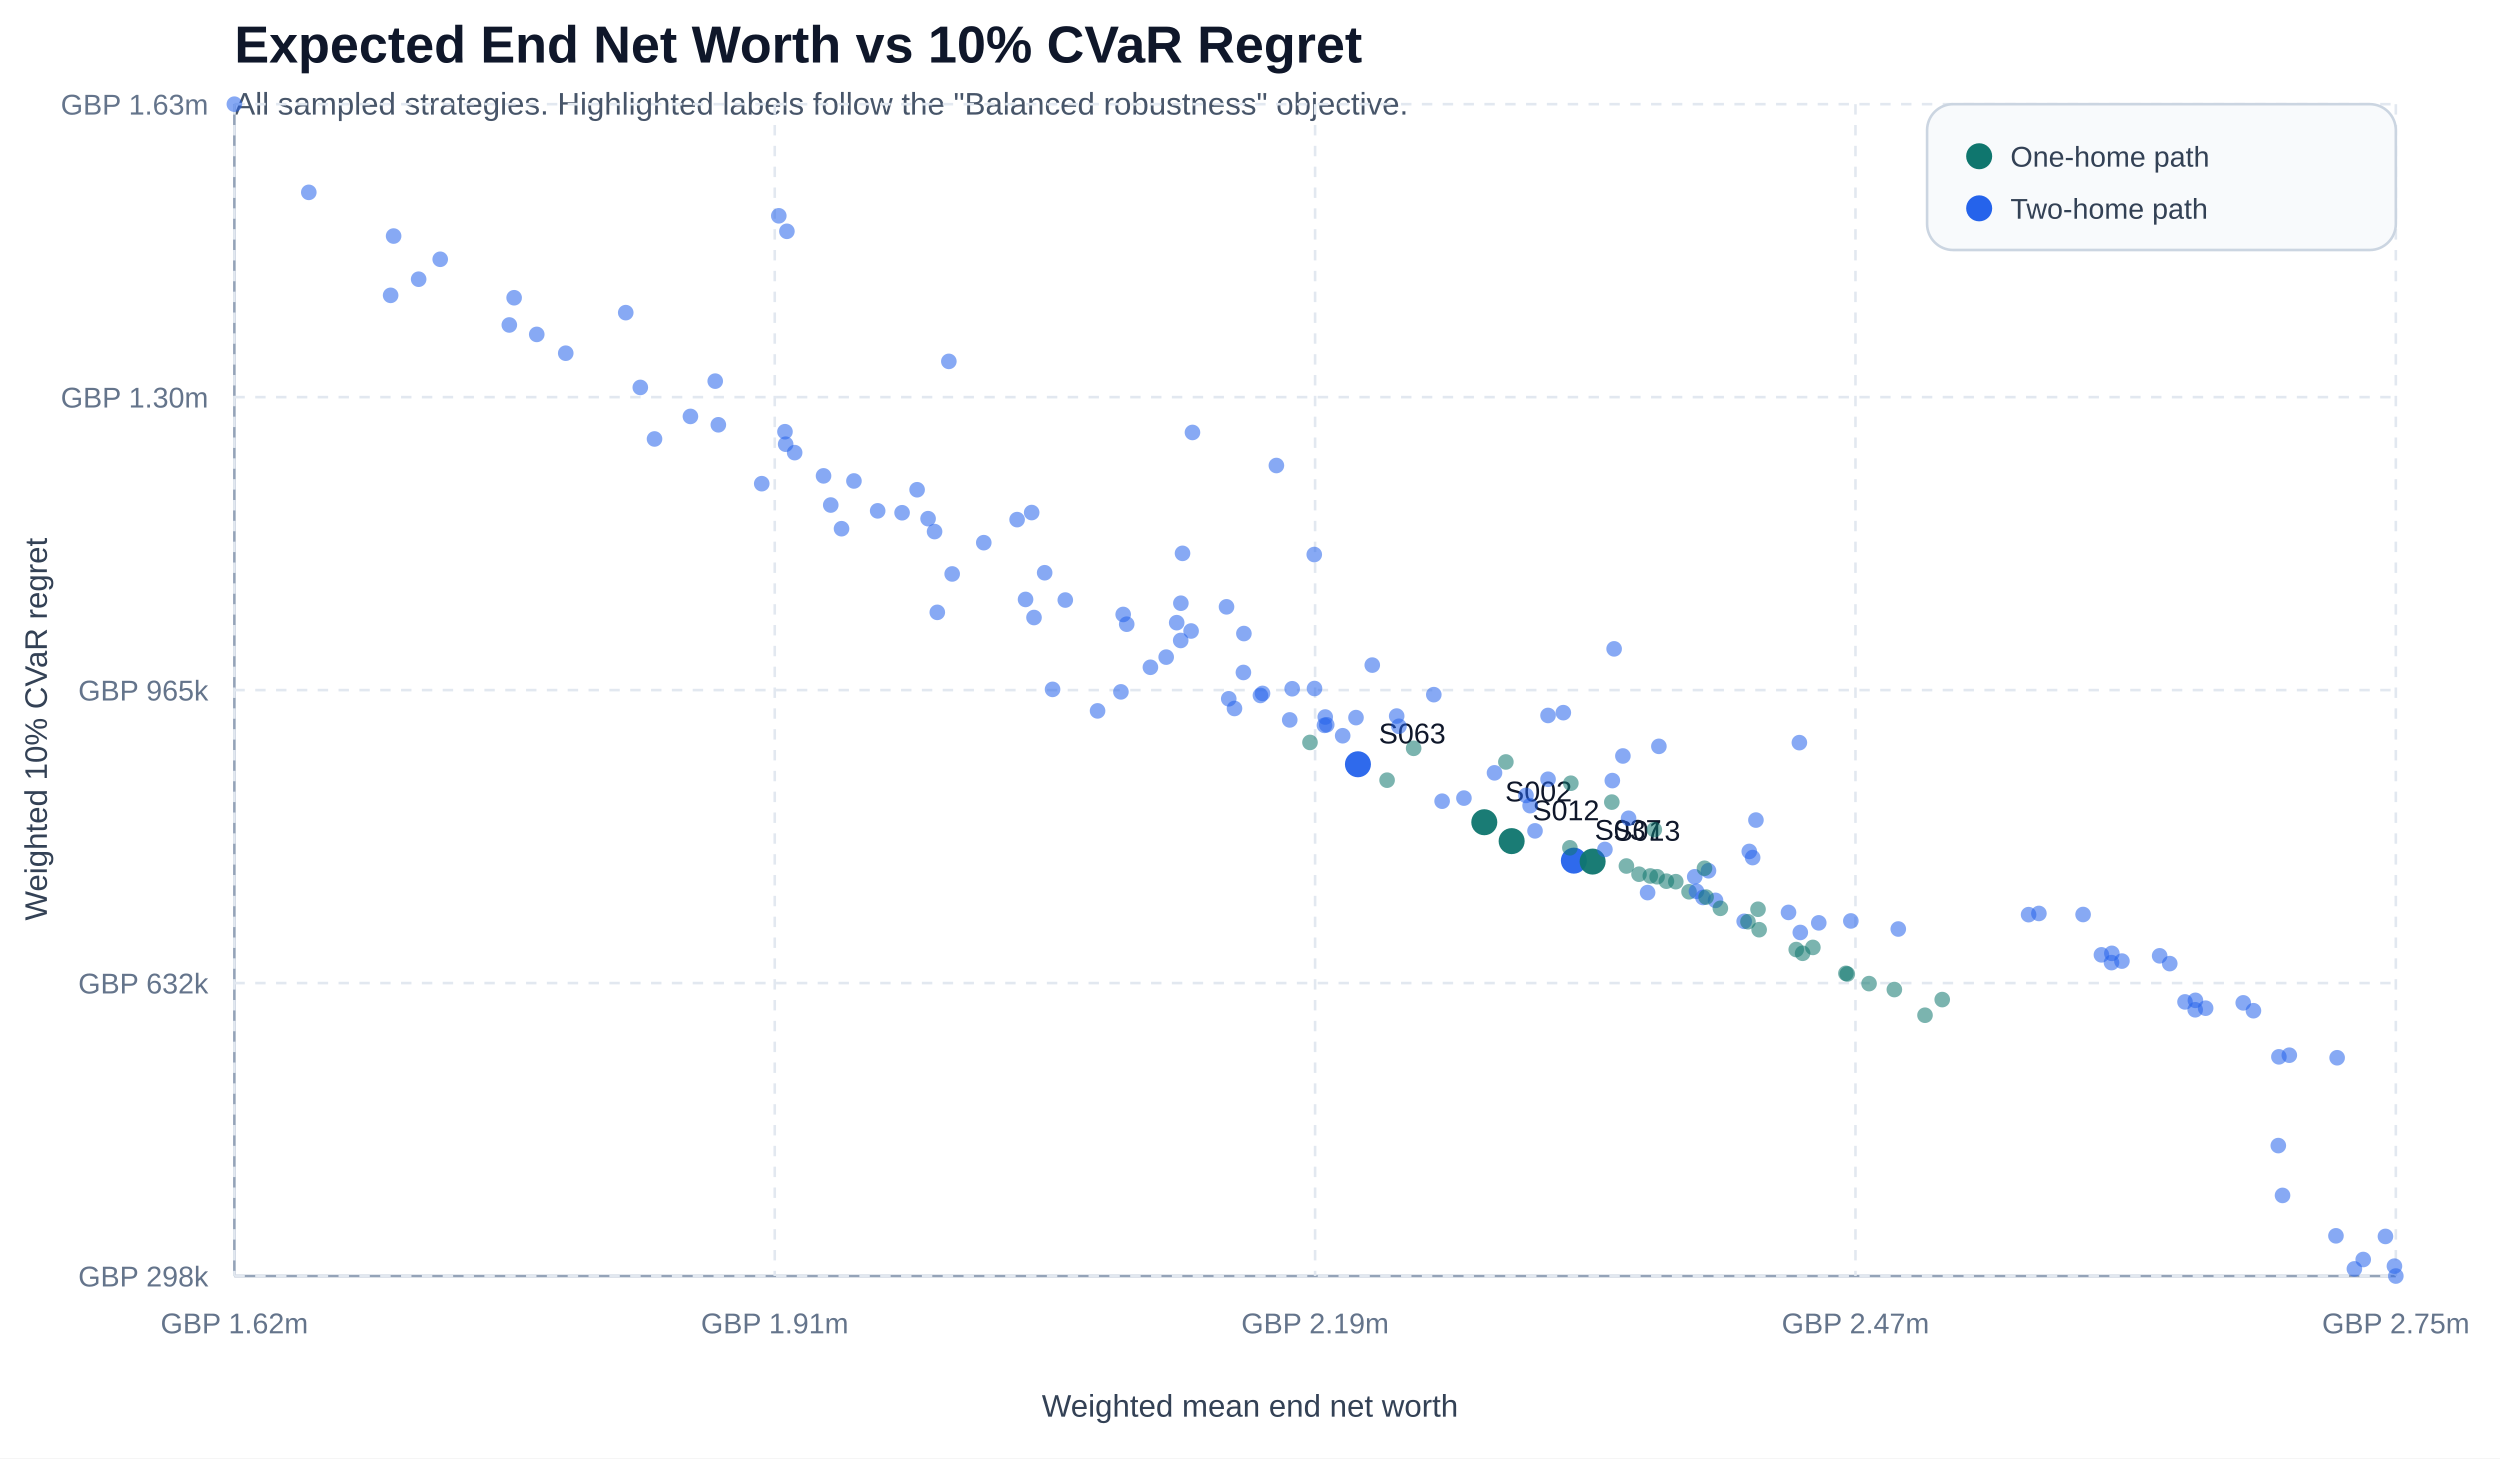
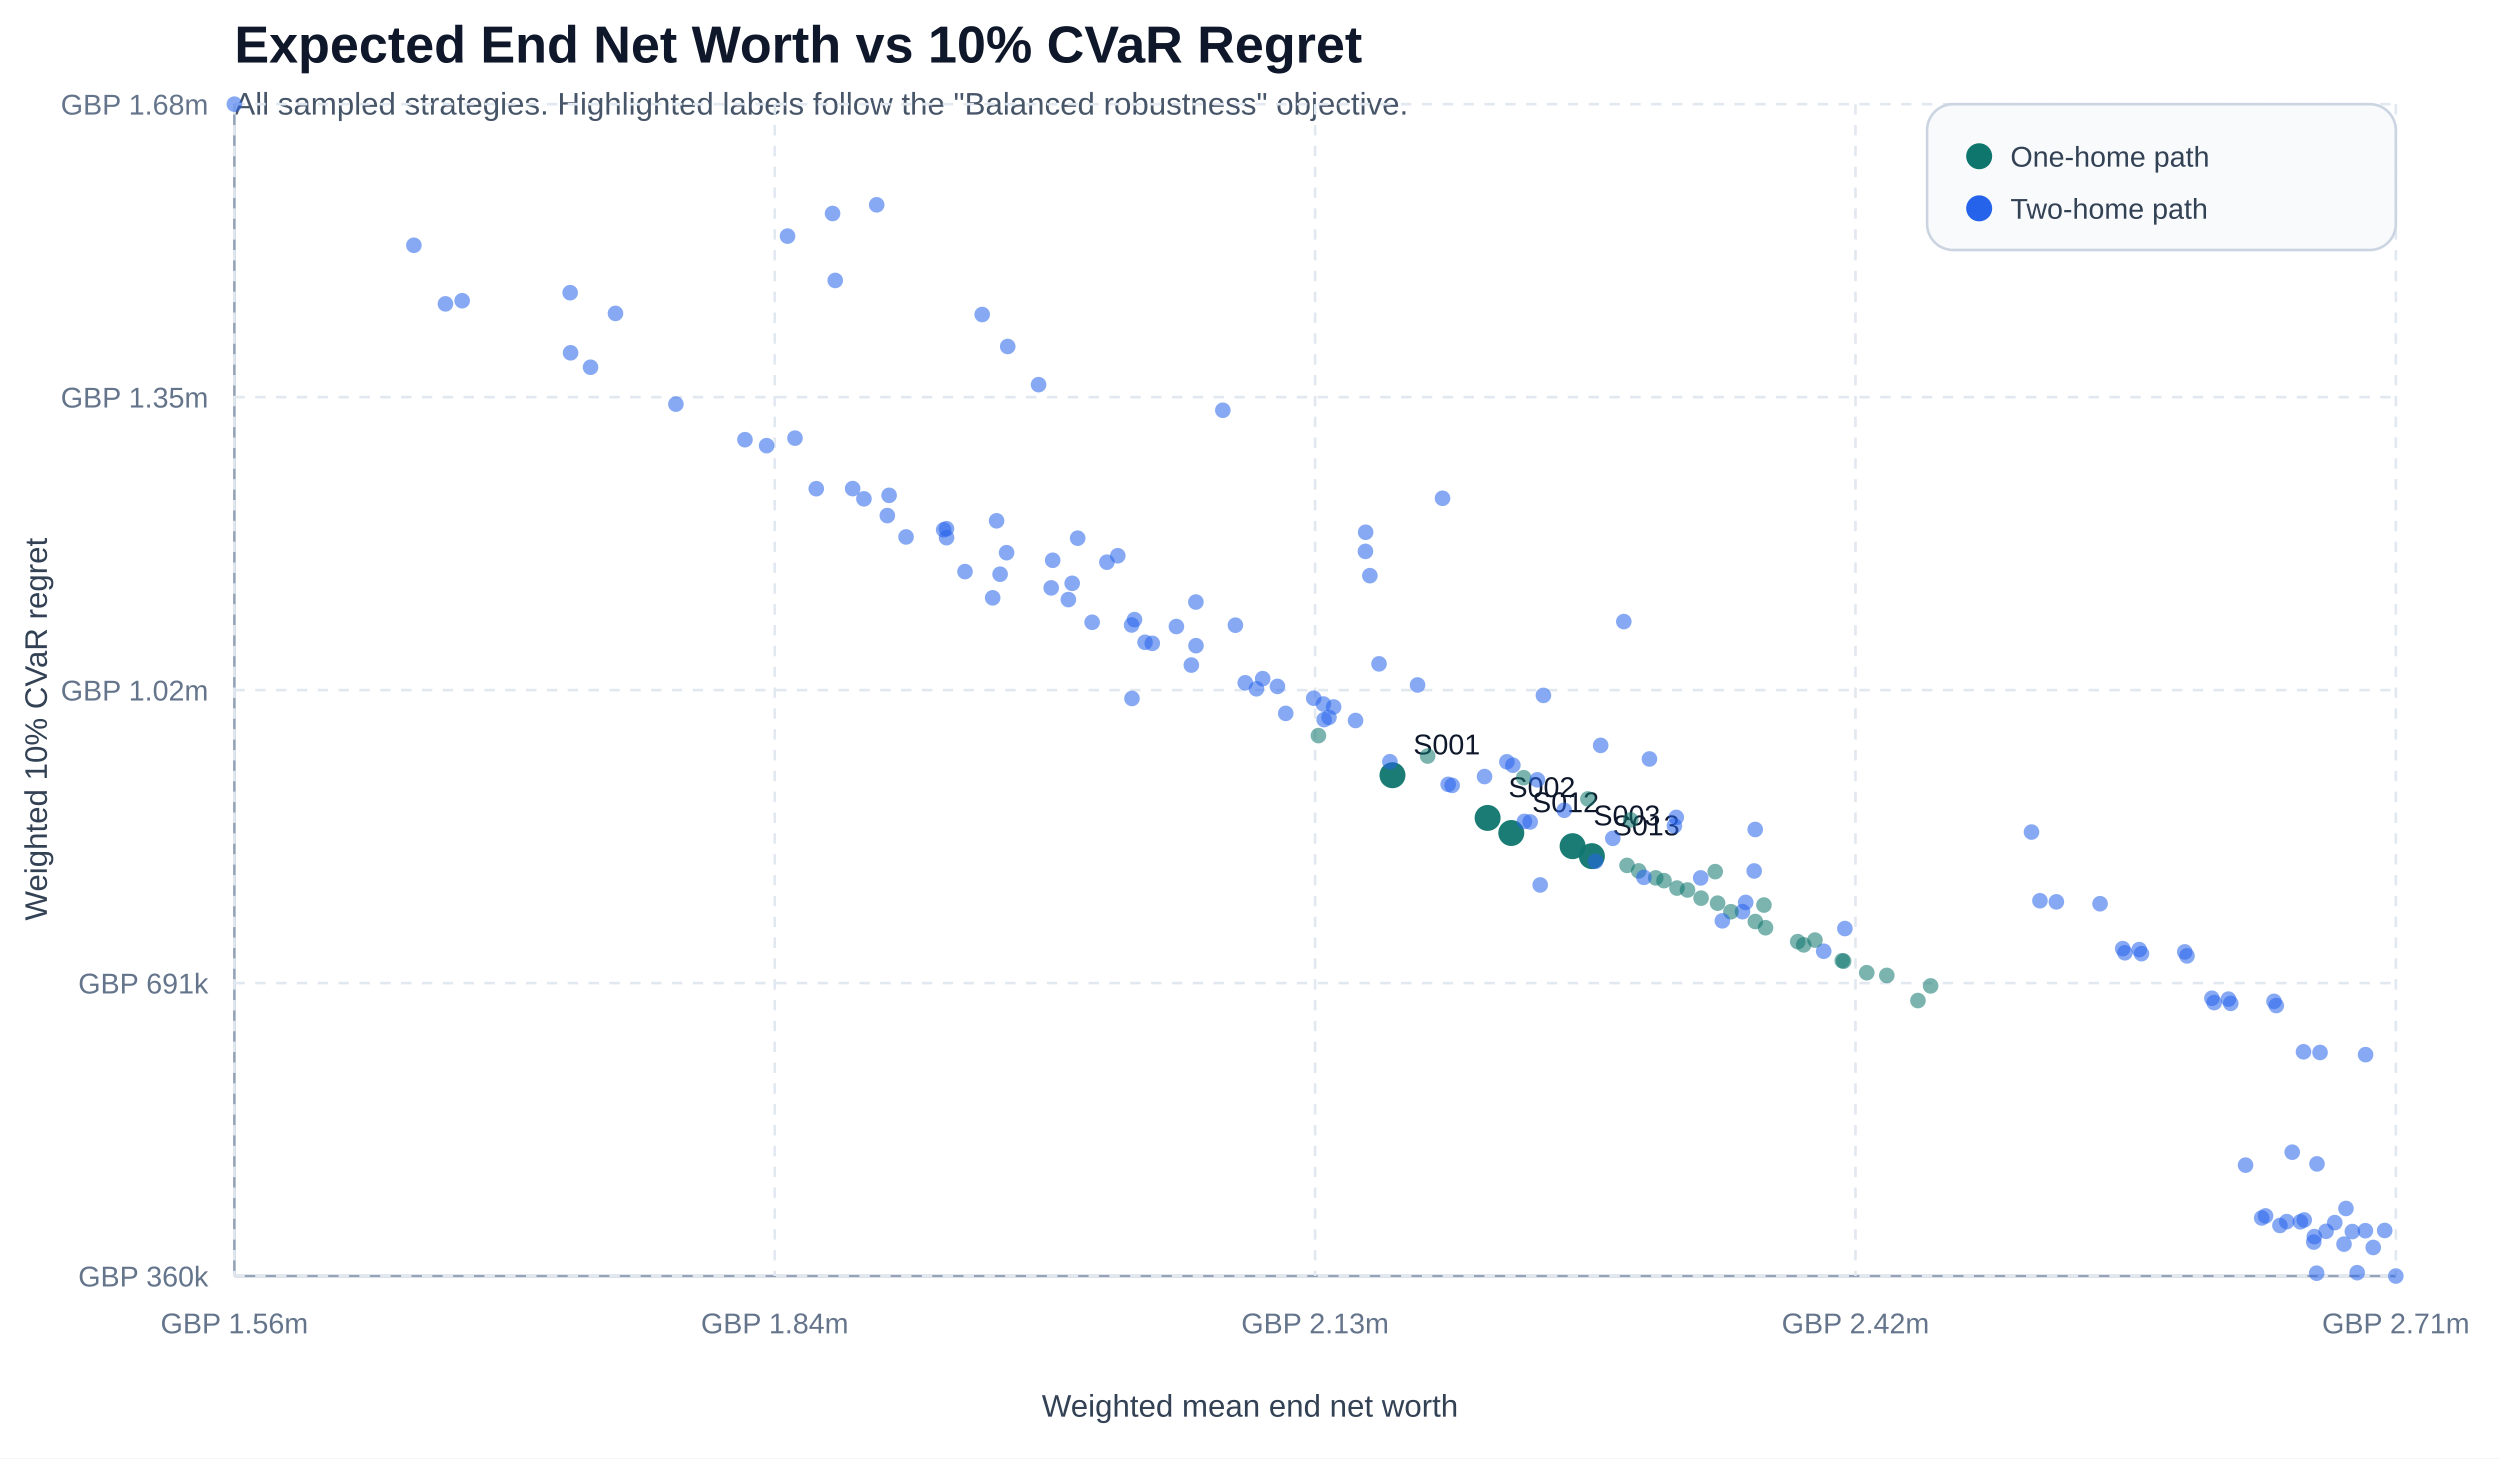
<svg xmlns="http://www.w3.org/2000/svg" width="960" height="560" viewBox="0 0 960 560">
  <rect width="960" height="560" fill="#ffffff" />
  <text x="90" y="24" font-size="20" font-family="Arial, sans-serif" font-weight="700" fill="#0f172a">Expected End Net Worth vs 10% CVaR Regret</text>
  <text x="90" y="44" font-size="12" font-family="Arial, sans-serif" fill="#475569">All sampled strategies. Highlighted labels follow the "Balanced robustness" objective.</text>
  <line x1="90" y1="490" x2="920" y2="490" stroke="#94a3b8" />
  <line x1="90" y1="40" x2="90" y2="490" stroke="#94a3b8" />
  <line x1="90" y1="40" x2="90" y2="490" stroke="#e2e8f0" stroke-dasharray="4 4" />
  <line x1="90" y1="490" x2="920" y2="490" stroke="#e2e8f0" stroke-dasharray="4 4" />
-   <text x="90" y="512" text-anchor="middle" font-size="11" font-family="Arial, sans-serif" fill="#64748b">GBP 1.62m</text>
-   <text x="80" y="494" text-anchor="end" font-size="11" font-family="Arial, sans-serif" fill="#64748b">GBP 298k</text>
+   <text x="90" y="512" text-anchor="middle" font-size="11" font-family="Arial, sans-serif" fill="#64748b">GBP 1.56m</text>
+   <text x="80" y="494" text-anchor="end" font-size="11" font-family="Arial, sans-serif" fill="#64748b">GBP 360k</text>
  <line x1="297.5" y1="40" x2="297.5" y2="490" stroke="#e2e8f0" stroke-dasharray="4 4" />
  <line x1="90" y1="377.5" x2="920" y2="377.5" stroke="#e2e8f0" stroke-dasharray="4 4" />
-   <text x="297.5" y="512" text-anchor="middle" font-size="11" font-family="Arial, sans-serif" fill="#64748b">GBP 1.91m</text>
-   <text x="80" y="381.5" text-anchor="end" font-size="11" font-family="Arial, sans-serif" fill="#64748b">GBP 632k</text>
+   <text x="297.5" y="512" text-anchor="middle" font-size="11" font-family="Arial, sans-serif" fill="#64748b">GBP 1.84m</text>
+   <text x="80" y="381.5" text-anchor="end" font-size="11" font-family="Arial, sans-serif" fill="#64748b">GBP 691k</text>
  <line x1="505" y1="40" x2="505" y2="490" stroke="#e2e8f0" stroke-dasharray="4 4" />
  <line x1="90" y1="265" x2="920" y2="265" stroke="#e2e8f0" stroke-dasharray="4 4" />
-   <text x="505" y="512" text-anchor="middle" font-size="11" font-family="Arial, sans-serif" fill="#64748b">GBP 2.19m</text>
-   <text x="80" y="269" text-anchor="end" font-size="11" font-family="Arial, sans-serif" fill="#64748b">GBP 965k</text>
+   <text x="505" y="512" text-anchor="middle" font-size="11" font-family="Arial, sans-serif" fill="#64748b">GBP 2.13m</text>
+   <text x="80" y="269" text-anchor="end" font-size="11" font-family="Arial, sans-serif" fill="#64748b">GBP 1.02m</text>
  <line x1="712.5" y1="40" x2="712.5" y2="490" stroke="#e2e8f0" stroke-dasharray="4 4" />
  <line x1="90" y1="152.5" x2="920" y2="152.5" stroke="#e2e8f0" stroke-dasharray="4 4" />
-   <text x="712.5" y="512" text-anchor="middle" font-size="11" font-family="Arial, sans-serif" fill="#64748b">GBP 2.47m</text>
-   <text x="80" y="156.5" text-anchor="end" font-size="11" font-family="Arial, sans-serif" fill="#64748b">GBP 1.30m</text>
+   <text x="712.5" y="512" text-anchor="middle" font-size="11" font-family="Arial, sans-serif" fill="#64748b">GBP 2.42m</text>
+   <text x="80" y="156.5" text-anchor="end" font-size="11" font-family="Arial, sans-serif" fill="#64748b">GBP 1.35m</text>
  <line x1="920" y1="40" x2="920" y2="490" stroke="#e2e8f0" stroke-dasharray="4 4" />
  <line x1="90" y1="40" x2="920" y2="40" stroke="#e2e8f0" stroke-dasharray="4 4" />
-   <text x="920" y="512" text-anchor="middle" font-size="11" font-family="Arial, sans-serif" fill="#64748b">GBP 2.75m</text>
-   <text x="80" y="44" text-anchor="end" font-size="11" font-family="Arial, sans-serif" fill="#64748b">GBP 1.63m</text>
+   <text x="920" y="512" text-anchor="middle" font-size="11" font-family="Arial, sans-serif" fill="#64748b">GBP 2.71m</text>
+   <text x="80" y="44" text-anchor="end" font-size="11" font-family="Arial, sans-serif" fill="#64748b">GBP 1.68m</text>
  <polyline points="920,490" fill="none" stroke="#0f766e" stroke-width="2.5" />
-   <circle cx="604.365" cy="330.486" r="5" fill="#2563eb" opacity="0.95" />
-   <text x="612.365" y="322.486" font-size="11" font-family="Arial, sans-serif" fill="#0f172a">S037</text>
-   <circle cx="580.471" cy="322.987" r="5" fill="#0f766e" opacity="0.95" />
-   <text x="588.471" y="314.987" font-size="11" font-family="Arial, sans-serif" fill="#0f172a">S012</text>
-   <circle cx="569.971" cy="315.737" r="5" fill="#0f766e" opacity="0.95" />
-   <text x="577.971" y="307.737" font-size="11" font-family="Arial, sans-serif" fill="#0f172a">S002</text>
-   <circle cx="611.567" cy="330.846" r="5" fill="#0f766e" opacity="0.95" />
-   <text x="619.567" y="322.846" font-size="11" font-family="Arial, sans-serif" fill="#0f172a">S013</text>
-   <circle cx="521.448" cy="293.479" r="5" fill="#2563eb" opacity="0.95" />
-   <text x="529.448" y="285.479" font-size="11" font-family="Arial, sans-serif" fill="#0f172a">S063</text>
-   <circle cx="553.772" cy="307.658" r="3" fill="#2563eb" opacity="0.55" />
-   <circle cx="602.838" cy="325.559" r="3" fill="#0f766e" opacity="0.55" />
-   <circle cx="532.641" cy="299.59" r="3" fill="#0f766e" opacity="0.55" />
-   <circle cx="474.043" cy="272.061" r="3" fill="#2563eb" opacity="0.55" />
-   <circle cx="503.035" cy="285.094" r="3" fill="#0f766e" opacity="0.55" />
-   <circle cx="624.539" cy="332.55" r="3" fill="#0f766e" opacity="0.55" />
-   <circle cx="629.381" cy="335.695" r="3" fill="#0f766e" opacity="0.55" />
-   <circle cx="471.839" cy="268.334" r="3" fill="#2563eb" opacity="0.55" />
-   <circle cx="441.756" cy="256.234" r="3" fill="#2563eb" opacity="0.55" />
-   <circle cx="542.838" cy="287.357" r="3" fill="#0f766e" opacity="0.55" />
-   <circle cx="397.058" cy="237.127" r="3" fill="#2563eb" opacity="0.55" />
-   <circle cx="632.675" cy="342.753" r="3" fill="#2563eb" opacity="0.55" />
-   <circle cx="633.715" cy="336.374" r="3" fill="#0f766e" opacity="0.55" />
-   <circle cx="550.579" cy="266.746" r="3" fill="#2563eb" opacity="0.55" />
-   <circle cx="562.148" cy="306.469" r="3" fill="#2563eb" opacity="0.55" />
-   <circle cx="526.948" cy="255.401" r="3" fill="#2563eb" opacity="0.55" />
-   <circle cx="365.635" cy="220.396" r="3" fill="#2563eb" opacity="0.55" />
-   <circle cx="393.81" cy="230.185" r="3" fill="#2563eb" opacity="0.55" />
-   <circle cx="636.322" cy="336.673" r="3" fill="#0f766e" opacity="0.55" />
-   <circle cx="578.255" cy="292.591" r="3" fill="#0f766e" opacity="0.55" />
-   <circle cx="477.469" cy="258.229" r="3" fill="#2563eb" opacity="0.55" />
-   <circle cx="323.146" cy="203.022" r="3" fill="#2563eb" opacity="0.55" />
-   <circle cx="509.466" cy="278.325" r="3" fill="#2563eb" opacity="0.55" />
-   <circle cx="639.897" cy="338.375" r="3" fill="#0f766e" opacity="0.55" />
-   <circle cx="484.006" cy="267.049" r="3" fill="#2563eb" opacity="0.55" />
-   <circle cx="669.764" cy="353.785" r="3" fill="#2563eb" opacity="0.55" />
-   <circle cx="430.434" cy="265.676" r="3" fill="#2563eb" opacity="0.55" />
-   <circle cx="594.448" cy="299.229" r="3" fill="#2563eb" opacity="0.55" />
-   <circle cx="401.15" cy="219.935" r="3" fill="#2563eb" opacity="0.55" />
-   <circle cx="589.446" cy="319.05" r="3" fill="#2563eb" opacity="0.55" />
-   <circle cx="587.555" cy="309.378" r="3" fill="#2563eb" opacity="0.55" />
-   <circle cx="453.391" cy="245.94" r="3" fill="#2563eb" opacity="0.55" />
-   <circle cx="650.77" cy="336.679" r="3" fill="#2563eb" opacity="0.55" />
-   <circle cx="292.507" cy="185.731" r="3" fill="#2563eb" opacity="0.55" />
-   <circle cx="319.003" cy="193.934" r="3" fill="#2563eb" opacity="0.55" />
-   <circle cx="616.291" cy="326.19" r="3" fill="#2563eb" opacity="0.55" />
-   <circle cx="477.656" cy="243.285" r="3" fill="#2563eb" opacity="0.55" />
-   <circle cx="643.498" cy="338.561" r="3" fill="#0f766e" opacity="0.55" />
-   <circle cx="346.4" cy="196.894" r="3" fill="#2563eb" opacity="0.55" />
-   <circle cx="648.592" cy="342.443" r="3" fill="#0f766e" opacity="0.55" />
-   <circle cx="432.659" cy="239.692" r="3" fill="#2563eb" opacity="0.55" />
-   <circle cx="658.76" cy="345.743" r="3" fill="#2563eb" opacity="0.55" />
-   <circle cx="515.586" cy="282.525" r="3" fill="#2563eb" opacity="0.55" />
-   <circle cx="377.769" cy="208.386" r="3" fill="#2563eb" opacity="0.55" />
-   <circle cx="520.701" cy="275.562" r="3" fill="#2563eb" opacity="0.55" />
-   <circle cx="251.336" cy="168.563" r="3" fill="#2563eb" opacity="0.55" />
-   <circle cx="409.07" cy="230.417" r="3" fill="#2563eb" opacity="0.55" />
-   <circle cx="327.913" cy="184.691" r="3" fill="#2563eb" opacity="0.55" />
-   <circle cx="496.198" cy="264.482" r="3" fill="#2563eb" opacity="0.55" />
-   <circle cx="603.203" cy="300.759" r="3" fill="#0f766e" opacity="0.55" />
-   <circle cx="495.258" cy="276.447" r="3" fill="#2563eb" opacity="0.55" />
-   <circle cx="625.37" cy="314.218" r="3" fill="#2563eb" opacity="0.55" />
-   <circle cx="619.132" cy="299.748" r="3" fill="#2563eb" opacity="0.55" />
-   <circle cx="431.303" cy="235.953" r="3" fill="#2563eb" opacity="0.55" />
-   <circle cx="674.277" cy="314.908" r="3" fill="#2563eb" opacity="0.55" />
-   <circle cx="660.618" cy="348.801" r="3" fill="#0f766e" opacity="0.55" />
-   <circle cx="275.844" cy="163.12" r="3" fill="#2563eb" opacity="0.55" />
-   <circle cx="265.124" cy="159.904" r="3" fill="#2563eb" opacity="0.55" />
-   <circle cx="316.237" cy="182.732" r="3" fill="#2563eb" opacity="0.55" />
+   <circle cx="534.712" cy="297.689" r="5" fill="#0f766e" opacity="0.95" />
+   <text x="542.712" y="289.689" font-size="11" font-family="Arial, sans-serif" fill="#0f172a">S001</text>
+   <circle cx="580.334" cy="319.875" r="5" fill="#0f766e" opacity="0.95" />
+   <text x="588.334" y="311.875" font-size="11" font-family="Arial, sans-serif" fill="#0f172a">S012</text>
+   <circle cx="571.245" cy="314.082" r="5" fill="#0f766e" opacity="0.95" />
+   <text x="579.245" y="306.082" font-size="11" font-family="Arial, sans-serif" fill="#0f172a">S002</text>
+   <circle cx="611.285" cy="328.759" r="5" fill="#0f766e" opacity="0.95" />
+   <text x="619.285" y="320.759" font-size="11" font-family="Arial, sans-serif" fill="#0f172a">S013</text>
+   <circle cx="603.879" cy="324.931" r="5" fill="#0f766e" opacity="0.95" />
+   <text x="611.879" y="316.931" font-size="11" font-family="Arial, sans-serif" fill="#0f172a">S003</text>
+   <circle cx="624.785" cy="332.317" r="3" fill="#0f766e" opacity="0.55" />
+   <circle cx="629.246" cy="334.427" r="3" fill="#0f766e" opacity="0.55" />
+   <circle cx="506.282" cy="282.47" r="3" fill="#0f766e" opacity="0.55" />
+   <circle cx="635.803" cy="337.105" r="3" fill="#0f766e" opacity="0.55" />
+   <circle cx="548.212" cy="290.321" r="3" fill="#0f766e" opacity="0.55" />
+   <circle cx="493.717" cy="273.945" r="3" fill="#2563eb" opacity="0.55" />
+   <circle cx="557.631" cy="301.589" r="3" fill="#2563eb" opacity="0.55" />
+   <circle cx="638.97" cy="338.162" r="3" fill="#0f766e" opacity="0.55" />
+   <circle cx="533.716" cy="292.503" r="3" fill="#2563eb" opacity="0.55" />
+   <circle cx="612.689" cy="330.769" r="3" fill="#2563eb" opacity="0.55" />
+   <circle cx="643.961" cy="341.022" r="3" fill="#0f766e" opacity="0.55" />
+   <circle cx="457.478" cy="255.394" r="3" fill="#2563eb" opacity="0.55" />
+   <circle cx="585.093" cy="298.641" r="3" fill="#0f766e" opacity="0.55" />
+   <circle cx="508.472" cy="276.328" r="3" fill="#2563eb" opacity="0.55" />
+   <circle cx="419.376" cy="238.952" r="3" fill="#2563eb" opacity="0.55" />
+   <circle cx="482.479" cy="264.497" r="3" fill="#2563eb" opacity="0.55" />
+   <circle cx="585.369" cy="315.423" r="3" fill="#2563eb" opacity="0.55" />
+   <circle cx="556.097" cy="301.193" r="3" fill="#2563eb" opacity="0.55" />
+   <circle cx="648.004" cy="341.753" r="3" fill="#0f766e" opacity="0.55" />
+   <circle cx="631.26" cy="336.9" r="3" fill="#2563eb" opacity="0.55" />
+   <circle cx="478.181" cy="262.193" r="3" fill="#2563eb" opacity="0.55" />
+   <circle cx="484.873" cy="260.603" r="3" fill="#2563eb" opacity="0.55" />
+   <circle cx="653.212" cy="344.887" r="3" fill="#0f766e" opacity="0.55" />
+   <circle cx="459.26" cy="247.938" r="3" fill="#2563eb" opacity="0.55" />
+   <circle cx="384.042" cy="220.492" r="3" fill="#2563eb" opacity="0.55" />
+   <circle cx="434.678" cy="268.211" r="3" fill="#2563eb" opacity="0.55" />
+   <circle cx="434.533" cy="239.992" r="3" fill="#2563eb" opacity="0.55" />
+   <circle cx="403.663" cy="225.741" r="3" fill="#2563eb" opacity="0.55" />
+   <circle cx="411.717" cy="223.992" r="3" fill="#2563eb" opacity="0.55" />
+   <circle cx="512.112" cy="271.475" r="3" fill="#2563eb" opacity="0.55" />
+   <circle cx="544.341" cy="263.031" r="3" fill="#2563eb" opacity="0.55" />
+   <circle cx="609.744" cy="306.778" r="3" fill="#0f766e" opacity="0.55" />
+   <circle cx="674.003" cy="318.517" r="3" fill="#2563eb" opacity="0.55" />
+   <circle cx="669.115" cy="350.075" r="3" fill="#2563eb" opacity="0.55" />
+   <circle cx="410.253" cy="230.236" r="3" fill="#2563eb" opacity="0.55" />
+   <circle cx="529.544" cy="254.924" r="3" fill="#2563eb" opacity="0.55" />
+   <circle cx="664.66" cy="350.112" r="3" fill="#0f766e" opacity="0.55" />
+   <circle cx="670.354" cy="346.525" r="3" fill="#2563eb" opacity="0.55" />
+   <circle cx="435.649" cy="237.925" r="3" fill="#2563eb" opacity="0.55" />
+   <circle cx="347.928" cy="206.179" r="3" fill="#2563eb" opacity="0.55" />
+   <circle cx="590.342" cy="299.453" r="3" fill="#2563eb" opacity="0.55" />
+   <circle cx="386.528" cy="212.234" r="3" fill="#2563eb" opacity="0.55" />
+   <circle cx="362.366" cy="203.434" r="3" fill="#2563eb" opacity="0.55" />
+   <circle cx="673.612" cy="334.446" r="3" fill="#2563eb" opacity="0.55" />
+   <circle cx="600.66" cy="311.142" r="3" fill="#2563eb" opacity="0.55" />
+   <circle cx="510.33" cy="275.467" r="3" fill="#2563eb" opacity="0.55" />
+   <circle cx="490.544" cy="263.578" r="3" fill="#2563eb" opacity="0.55" />
  <circle cx="920" cy="490" r="3" fill="#2563eb" opacity="0.55" />
-   <circle cx="919.461" cy="486.204" r="3" fill="#2563eb" opacity="0.55" />
-   <circle cx="508.888" cy="275.334" r="3" fill="#2563eb" opacity="0.55" />
-   <circle cx="904.085" cy="487.254" r="3" fill="#2563eb" opacity="0.55" />
-   <circle cx="907.475" cy="483.654" r="3" fill="#2563eb" opacity="0.55" />
-   <circle cx="600.315" cy="273.662" r="3" fill="#2563eb" opacity="0.55" />
-   <circle cx="504.77" cy="264.394" r="3" fill="#2563eb" opacity="0.55" />
-   <circle cx="916.009" cy="474.79" r="3" fill="#2563eb" opacity="0.55" />
-   <circle cx="673.016" cy="329.31" r="3" fill="#2563eb" opacity="0.55" />
-   <circle cx="897.007" cy="474.557" r="3" fill="#2563eb" opacity="0.55" />
-   <circle cx="653.919" cy="344.624" r="3" fill="#2563eb" opacity="0.55" />
-   <circle cx="691.316" cy="358.066" r="3" fill="#2563eb" opacity="0.55" />
-   <circle cx="421.467" cy="272.98" r="3" fill="#2563eb" opacity="0.55" />
-   <circle cx="594.449" cy="274.738" r="3" fill="#2563eb" opacity="0.55" />
-   <circle cx="358.874" cy="204.127" r="3" fill="#2563eb" opacity="0.55" />
-   <circle cx="651.433" cy="342.252" r="3" fill="#2563eb" opacity="0.55" />
-   <circle cx="305.146" cy="173.811" r="3" fill="#2563eb" opacity="0.55" />
-   <circle cx="876.492" cy="459.04" r="3" fill="#2563eb" opacity="0.55" />
-   <circle cx="675.51" cy="357.005" r="3" fill="#0f766e" opacity="0.55" />
-   <circle cx="537.186" cy="278.897" r="3" fill="#2563eb" opacity="0.55" />
-   <circle cx="637.011" cy="286.599" r="3" fill="#2563eb" opacity="0.55" />
-   <circle cx="457.377" cy="242.304" r="3" fill="#2563eb" opacity="0.55" />
-   <circle cx="453.452" cy="231.638" r="3" fill="#2563eb" opacity="0.55" />
-   <circle cx="655.142" cy="344.48" r="3" fill="#0f766e" opacity="0.55" />
-   <circle cx="470.982" cy="233.026" r="3" fill="#2563eb" opacity="0.55" />
-   <circle cx="874.873" cy="439.908" r="3" fill="#2563eb" opacity="0.55" />
-   <circle cx="359.923" cy="235.143" r="3" fill="#2563eb" opacity="0.55" />
-   <circle cx="356.386" cy="199.168" r="3" fill="#2563eb" opacity="0.55" />
-   <circle cx="656.057" cy="334.369" r="3" fill="#2563eb" opacity="0.55" />
-   <circle cx="686.791" cy="350.366" r="3" fill="#2563eb" opacity="0.55" />
-   <circle cx="337.025" cy="196.165" r="3" fill="#2563eb" opacity="0.55" />
-   <circle cx="573.89" cy="296.77" r="3" fill="#2563eb" opacity="0.55" />
-   <circle cx="897.461" cy="406.176" r="3" fill="#2563eb" opacity="0.55" />
-   <circle cx="698.405" cy="354.377" r="3" fill="#2563eb" opacity="0.55" />
-   <circle cx="879.098" cy="405.199" r="3" fill="#2563eb" opacity="0.55" />
-   <circle cx="875.098" cy="405.823" r="3" fill="#2563eb" opacity="0.55" />
-   <circle cx="692.204" cy="366.064" r="3" fill="#0f766e" opacity="0.55" />
-   <circle cx="865.321" cy="388.115" r="3" fill="#2563eb" opacity="0.55" />
-   <circle cx="206.113" cy="128.41" r="3" fill="#2563eb" opacity="0.55" />
-   <circle cx="710.722" cy="353.643" r="3" fill="#2563eb" opacity="0.55" />
-   <circle cx="861.403" cy="385.096" r="3" fill="#2563eb" opacity="0.55" />
-   <circle cx="846.958" cy="387.146" r="3" fill="#2563eb" opacity="0.55" />
-   <circle cx="842.958" cy="387.756" r="3" fill="#2563eb" opacity="0.55" />
-   <circle cx="623.19" cy="290.295" r="3" fill="#2563eb" opacity="0.55" />
-   <circle cx="195.577" cy="124.79" r="3" fill="#2563eb" opacity="0.55" />
-   <circle cx="843.04" cy="384.132" r="3" fill="#2563eb" opacity="0.55" />
-   <circle cx="839.041" cy="384.734" r="3" fill="#2563eb" opacity="0.55" />
-   <circle cx="504.675" cy="212.942" r="3" fill="#2563eb" opacity="0.55" />
-   <circle cx="728.941" cy="356.744" r="3" fill="#2563eb" opacity="0.55" />
-   <circle cx="245.878" cy="148.771" r="3" fill="#2563eb" opacity="0.55" />
-   <circle cx="671.723" cy="326.951" r="3" fill="#2563eb" opacity="0.55" />
-   <circle cx="833.182" cy="370.02" r="3" fill="#2563eb" opacity="0.55" />
-   <circle cx="709.362" cy="374.023" r="3" fill="#0f766e" opacity="0.55" />
-   <circle cx="829.302" cy="367.037" r="3" fill="#2563eb" opacity="0.55" />
-   <circle cx="814.819" cy="369.06" r="3" fill="#2563eb" opacity="0.55" />
-   <circle cx="810.819" cy="369.645" r="3" fill="#2563eb" opacity="0.55" />
-   <circle cx="810.946" cy="366.087" r="3" fill="#2563eb" opacity="0.55" />
-   <circle cx="806.947" cy="366.659" r="3" fill="#2563eb" opacity="0.55" />
-   <circle cx="618.937" cy="308.008" r="3" fill="#0f766e" opacity="0.55" />
-   <circle cx="739.202" cy="389.849" r="3" fill="#0f766e" opacity="0.55" />
-   <circle cx="447.814" cy="252.333" r="3" fill="#2563eb" opacity="0.55" />
-   <circle cx="745.813" cy="383.841" r="3" fill="#0f766e" opacity="0.55" />
-   <circle cx="396.161" cy="196.822" r="3" fill="#2563eb" opacity="0.55" />
-   <circle cx="585.979" cy="305.444" r="3" fill="#2563eb" opacity="0.55" />
-   <circle cx="727.432" cy="379.992" r="3" fill="#0f766e" opacity="0.55" />
-   <circle cx="799.91" cy="351.174" r="3" fill="#2563eb" opacity="0.55" />
-   <circle cx="717.718" cy="377.706" r="3" fill="#0f766e" opacity="0.55" />
-   <circle cx="671.223" cy="353.941" r="3" fill="#0f766e" opacity="0.55" />
-   <circle cx="782.938" cy="350.767" r="3" fill="#2563eb" opacity="0.55" />
-   <circle cx="778.981" cy="351.226" r="3" fill="#2563eb" opacity="0.55" />
-   <circle cx="708.825" cy="373.764" r="3" fill="#0f766e" opacity="0.55" />
-   <circle cx="404.186" cy="264.721" r="3" fill="#2563eb" opacity="0.55" />
-   <circle cx="689.755" cy="364.625" r="3" fill="#0f766e" opacity="0.55" />
-   <circle cx="696.143" cy="363.81" r="3" fill="#0f766e" opacity="0.55" />
-   <circle cx="454.087" cy="212.49" r="3" fill="#2563eb" opacity="0.55" />
-   <circle cx="675.08" cy="349.15" r="3" fill="#0f766e" opacity="0.55" />
-   <circle cx="508.59" cy="278.533" r="3" fill="#2563eb" opacity="0.55" />
-   <circle cx="654.516" cy="333.413" r="3" fill="#0f766e" opacity="0.55" />
-   <circle cx="635.251" cy="318.589" r="3" fill="#0f766e" opacity="0.55" />
-   <circle cx="690.962" cy="285.172" r="3" fill="#2563eb" opacity="0.55" />
-   <circle cx="364.355" cy="138.77" r="3" fill="#2563eb" opacity="0.55" />
-   <circle cx="149.999" cy="113.413" r="3" fill="#2563eb" opacity="0.55" />
-   <circle cx="160.76" cy="107.219" r="3" fill="#2563eb" opacity="0.55" />
-   <circle cx="274.647" cy="146.357" r="3" fill="#2563eb" opacity="0.55" />
-   <circle cx="619.824" cy="249.163" r="3" fill="#2563eb" opacity="0.55" />
-   <circle cx="536.327" cy="274.966" r="3" fill="#2563eb" opacity="0.55" />
-   <circle cx="217.243" cy="135.632" r="3" fill="#2563eb" opacity="0.55" />
-   <circle cx="484.812" cy="266.271" r="3" fill="#2563eb" opacity="0.55" />
-   <circle cx="451.85" cy="239.107" r="3" fill="#2563eb" opacity="0.55" />
-   <circle cx="197.426" cy="114.334" r="3" fill="#2563eb" opacity="0.55" />
-   <circle cx="490.134" cy="178.758" r="3" fill="#2563eb" opacity="0.55" />
-   <circle cx="390.568" cy="199.534" r="3" fill="#2563eb" opacity="0.55" />
-   <circle cx="457.907" cy="166.064" r="3" fill="#2563eb" opacity="0.55" />
-   <circle cx="352.168" cy="188.063" r="3" fill="#2563eb" opacity="0.55" />
-   <circle cx="301.695" cy="170.574" r="3" fill="#2563eb" opacity="0.55" />
-   <circle cx="301.428" cy="165.777" r="3" fill="#2563eb" opacity="0.55" />
-   <circle cx="240.284" cy="120.055" r="3" fill="#2563eb" opacity="0.55" />
-   <circle cx="302.169" cy="88.822" r="3" fill="#2563eb" opacity="0.55" />
-   <circle cx="299.055" cy="82.87" r="3" fill="#2563eb" opacity="0.55" />
-   <circle cx="169.039" cy="99.564" r="3" fill="#2563eb" opacity="0.55" />
-   <circle cx="151.144" cy="90.644" r="3" fill="#2563eb" opacity="0.55" />
-   <circle cx="118.578" cy="73.865" r="3" fill="#2563eb" opacity="0.55" />
+   <circle cx="643.702" cy="313.869" r="3" fill="#2563eb" opacity="0.55" />
+   <circle cx="619.316" cy="321.934" r="3" fill="#2563eb" opacity="0.55" />
+   <circle cx="633.39" cy="291.439" r="3" fill="#2563eb" opacity="0.55" />
+   <circle cx="905.157" cy="488.707" r="3" fill="#2563eb" opacity="0.55" />
+   <circle cx="889.585" cy="488.911" r="3" fill="#2563eb" opacity="0.55" />
+   <circle cx="911.323" cy="479.029" r="3" fill="#2563eb" opacity="0.55" />
+   <circle cx="592.669" cy="267.031" r="3" fill="#2563eb" opacity="0.55" />
+   <circle cx="915.726" cy="472.498" r="3" fill="#2563eb" opacity="0.55" />
+   <circle cx="900.102" cy="477.745" r="3" fill="#2563eb" opacity="0.55" />
+   <circle cx="653.063" cy="337.12" r="3" fill="#2563eb" opacity="0.55" />
+   <circle cx="908.31" cy="472.588" r="3" fill="#2563eb" opacity="0.55" />
+   <circle cx="341.414" cy="190.217" r="3" fill="#2563eb" opacity="0.55" />
+   <circle cx="903.296" cy="472.923" r="3" fill="#2563eb" opacity="0.55" />
+   <circle cx="888.483" cy="476.95" r="3" fill="#2563eb" opacity="0.55" />
+   <circle cx="888.708" cy="474.862" r="3" fill="#2563eb" opacity="0.55" />
+   <circle cx="893.218" cy="472.823" r="3" fill="#2563eb" opacity="0.55" />
+   <circle cx="896.552" cy="469.487" r="3" fill="#2563eb" opacity="0.55" />
+   <circle cx="661.381" cy="353.604" r="3" fill="#2563eb" opacity="0.55" />
+   <circle cx="900.847" cy="464.052" r="3" fill="#2563eb" opacity="0.55" />
+   <circle cx="883.337" cy="469.174" r="3" fill="#2563eb" opacity="0.55" />
+   <circle cx="884.823" cy="468.455" r="3" fill="#2563eb" opacity="0.55" />
+   <circle cx="677.967" cy="356.248" r="3" fill="#0f766e" opacity="0.55" />
+   <circle cx="875.502" cy="470.578" r="3" fill="#2563eb" opacity="0.55" />
+   <circle cx="878.121" cy="469.099" r="3" fill="#2563eb" opacity="0.55" />
+   <circle cx="868.495" cy="467.7" r="3" fill="#2563eb" opacity="0.55" />
+   <circle cx="869.981" cy="466.911" r="3" fill="#2563eb" opacity="0.55" />
+   <circle cx="520.535" cy="276.67" r="3" fill="#2563eb" opacity="0.55" />
+   <circle cx="363.472" cy="206.47" r="3" fill="#2563eb" opacity="0.55" />
+   <circle cx="659.562" cy="346.814" r="3" fill="#0f766e" opacity="0.55" />
+   <circle cx="889.721" cy="446.936" r="3" fill="#2563eb" opacity="0.55" />
+   <circle cx="327.414" cy="187.624" r="3" fill="#2563eb" opacity="0.55" />
+   <circle cx="880.215" cy="442.439" r="3" fill="#2563eb" opacity="0.55" />
+   <circle cx="862.295" cy="447.421" r="3" fill="#2563eb" opacity="0.55" />
+   <circle cx="331.747" cy="191.557" r="3" fill="#2563eb" opacity="0.55" />
+   <circle cx="708.436" cy="356.563" r="3" fill="#2563eb" opacity="0.55" />
+   <circle cx="313.443" cy="187.657" r="3" fill="#2563eb" opacity="0.55" />
+   <circle cx="700.307" cy="365.276" r="3" fill="#2563eb" opacity="0.55" />
+   <circle cx="363.457" cy="203.016" r="3" fill="#2563eb" opacity="0.55" />
+   <circle cx="504.47" cy="268.114" r="3" fill="#2563eb" opacity="0.55" />
+   <circle cx="294.376" cy="171.132" r="3" fill="#2563eb" opacity="0.55" />
+   <circle cx="340.739" cy="197.985" r="3" fill="#2563eb" opacity="0.55" />
+   <circle cx="908.385" cy="404.979" r="3" fill="#2563eb" opacity="0.55" />
+   <circle cx="580.941" cy="293.838" r="3" fill="#2563eb" opacity="0.55" />
+   <circle cx="286.063" cy="168.843" r="3" fill="#2563eb" opacity="0.55" />
+   <circle cx="890.901" cy="404.152" r="3" fill="#2563eb" opacity="0.55" />
+   <circle cx="692.623" cy="362.829" r="3" fill="#0f766e" opacity="0.55" />
+   <circle cx="884.542" cy="403.883" r="3" fill="#2563eb" opacity="0.55" />
+   <circle cx="474.395" cy="240.079" r="3" fill="#2563eb" opacity="0.55" />
+   <circle cx="526.029" cy="221.05" r="3" fill="#2563eb" opacity="0.55" />
+   <circle cx="587.589" cy="315.622" r="3" fill="#2563eb" opacity="0.55" />
+   <circle cx="874.096" cy="386.141" r="3" fill="#2563eb" opacity="0.55" />
+   <circle cx="873.208" cy="384.522" r="3" fill="#2563eb" opacity="0.55" />
+   <circle cx="570.063" cy="298.193" r="3" fill="#2563eb" opacity="0.55" />
+   <circle cx="856.613" cy="385.295" r="3" fill="#2563eb" opacity="0.55" />
+   <circle cx="855.724" cy="383.66" r="3" fill="#2563eb" opacity="0.55" />
+   <circle cx="850.253" cy="384.991" r="3" fill="#2563eb" opacity="0.55" />
+   <circle cx="849.365" cy="383.33" r="3" fill="#2563eb" opacity="0.55" />
+   <circle cx="707.967" cy="369.091" r="3" fill="#0f766e" opacity="0.55" />
+   <circle cx="442.474" cy="247.04" r="3" fill="#2563eb" opacity="0.55" />
+   <circle cx="578.639" cy="292.537" r="3" fill="#2563eb" opacity="0.55" />
+   <circle cx="439.691" cy="246.642" r="3" fill="#2563eb" opacity="0.55" />
+   <circle cx="839.808" cy="367.071" r="3" fill="#2563eb" opacity="0.55" />
+   <circle cx="838.946" cy="365.526" r="3" fill="#2563eb" opacity="0.55" />
+   <circle cx="626.232" cy="314.853" r="3" fill="#0f766e" opacity="0.55" />
+   <circle cx="524.328" cy="211.734" r="3" fill="#2563eb" opacity="0.55" />
+   <circle cx="822.324" cy="366.205" r="3" fill="#2563eb" opacity="0.55" />
+   <circle cx="821.467" cy="364.645" r="3" fill="#2563eb" opacity="0.55" />
+   <circle cx="815.965" cy="365.867" r="3" fill="#2563eb" opacity="0.55" />
+   <circle cx="815.107" cy="364.276" r="3" fill="#2563eb" opacity="0.55" />
+   <circle cx="736.495" cy="384.214" r="3" fill="#0f766e" opacity="0.55" />
+   <circle cx="741.357" cy="378.585" r="3" fill="#0f766e" opacity="0.55" />
+   <circle cx="508.185" cy="270.337" r="3" fill="#2563eb" opacity="0.55" />
+   <circle cx="459.217" cy="231.179" r="3" fill="#2563eb" opacity="0.55" />
+   <circle cx="806.424" cy="347.031" r="3" fill="#2563eb" opacity="0.55" />
+   <circle cx="724.534" cy="374.556" r="3" fill="#0f766e" opacity="0.55" />
+   <circle cx="674.044" cy="353.866" r="3" fill="#0f766e" opacity="0.55" />
+   <circle cx="259.543" cy="155.191" r="3" fill="#2563eb" opacity="0.55" />
+   <circle cx="716.837" cy="373.523" r="3" fill="#0f766e" opacity="0.55" />
+   <circle cx="789.652" cy="346.309" r="3" fill="#2563eb" opacity="0.55" />
+   <circle cx="783.34" cy="345.886" r="3" fill="#2563eb" opacity="0.55" />
+   <circle cx="707.416" cy="368.911" r="3" fill="#0f766e" opacity="0.55" />
+   <circle cx="614.653" cy="286.228" r="3" fill="#2563eb" opacity="0.55" />
+   <circle cx="696.95" cy="360.988" r="3" fill="#0f766e" opacity="0.55" />
+   <circle cx="690.335" cy="361.594" r="3" fill="#0f766e" opacity="0.55" />
+   <circle cx="413.825" cy="206.663" r="3" fill="#2563eb" opacity="0.55" />
+   <circle cx="219.102" cy="135.473" r="3" fill="#2563eb" opacity="0.55" />
+   <circle cx="780.097" cy="319.509" r="3" fill="#2563eb" opacity="0.55" />
+   <circle cx="524.41" cy="204.381" r="3" fill="#2563eb" opacity="0.55" />
+   <circle cx="677.354" cy="347.54" r="3" fill="#0f766e" opacity="0.55" />
+   <circle cx="658.642" cy="334.707" r="3" fill="#0f766e" opacity="0.55" />
+   <circle cx="398.813" cy="147.705" r="3" fill="#2563eb" opacity="0.55" />
+   <circle cx="591.434" cy="339.817" r="3" fill="#2563eb" opacity="0.55" />
+   <circle cx="642.974" cy="317.143" r="3" fill="#2563eb" opacity="0.55" />
+   <circle cx="370.556" cy="219.497" r="3" fill="#2563eb" opacity="0.55" />
+   <circle cx="404.228" cy="215.148" r="3" fill="#2563eb" opacity="0.55" />
+   <circle cx="425.044" cy="215.873" r="3" fill="#2563eb" opacity="0.55" />
+   <circle cx="386.965" cy="133.049" r="3" fill="#2563eb" opacity="0.55" />
+   <circle cx="320.733" cy="107.688" r="3" fill="#2563eb" opacity="0.55" />
+   <circle cx="226.759" cy="141.022" r="3" fill="#2563eb" opacity="0.55" />
+   <circle cx="623.542" cy="238.691" r="3" fill="#2563eb" opacity="0.55" />
+   <circle cx="177.465" cy="115.473" r="3" fill="#2563eb" opacity="0.55" />
+   <circle cx="451.741" cy="240.583" r="3" fill="#2563eb" opacity="0.55" />
+   <circle cx="377.153" cy="120.776" r="3" fill="#2563eb" opacity="0.55" />
+   <circle cx="553.932" cy="191.346" r="3" fill="#2563eb" opacity="0.55" />
+   <circle cx="302.411" cy="90.672" r="3" fill="#2563eb" opacity="0.55" />
+   <circle cx="429.226" cy="213.403" r="3" fill="#2563eb" opacity="0.55" />
+   <circle cx="381.186" cy="229.562" r="3" fill="#2563eb" opacity="0.55" />
+   <circle cx="382.688" cy="199.992" r="3" fill="#2563eb" opacity="0.55" />
+   <circle cx="469.567" cy="157.543" r="3" fill="#2563eb" opacity="0.55" />
+   <circle cx="305.275" cy="168.242" r="3" fill="#2563eb" opacity="0.55" />
+   <circle cx="236.344" cy="120.35" r="3" fill="#2563eb" opacity="0.55" />
+   <circle cx="336.645" cy="78.649" r="3" fill="#2563eb" opacity="0.55" />
+   <circle cx="319.702" cy="81.982" r="3" fill="#2563eb" opacity="0.55" />
+   <circle cx="218.944" cy="112.393" r="3" fill="#2563eb" opacity="0.55" />
+   <circle cx="171.049" cy="116.687" r="3" fill="#2563eb" opacity="0.55" />
+   <circle cx="158.93" cy="94.192" r="3" fill="#2563eb" opacity="0.55" />
  <circle cx="90" cy="40" r="3" fill="#2563eb" opacity="0.55" />
  <text x="480" y="544" text-anchor="middle" font-size="12" font-family="Arial, sans-serif" fill="#334155">Weighted mean end net worth</text>
  <text x="18" y="280" transform="rotate(-90 18 280)" text-anchor="middle" font-size="12" font-family="Arial, sans-serif" fill="#334155">Weighted 10% CVaR regret</text>
  <rect x="740" y="40" width="180" height="56" rx="10" fill="#f8fafc" stroke="#cbd5e1" />
  <circle cx="760" cy="60" r="5" fill="#0f766e" />
  <text x="772" y="64" font-size="11" font-family="Arial, sans-serif" fill="#334155">One-home path</text>
  <circle cx="760" cy="80" r="5" fill="#2563eb" />
  <text x="772" y="84" font-size="11" font-family="Arial, sans-serif" fill="#334155">Two-home path</text>
</svg>
